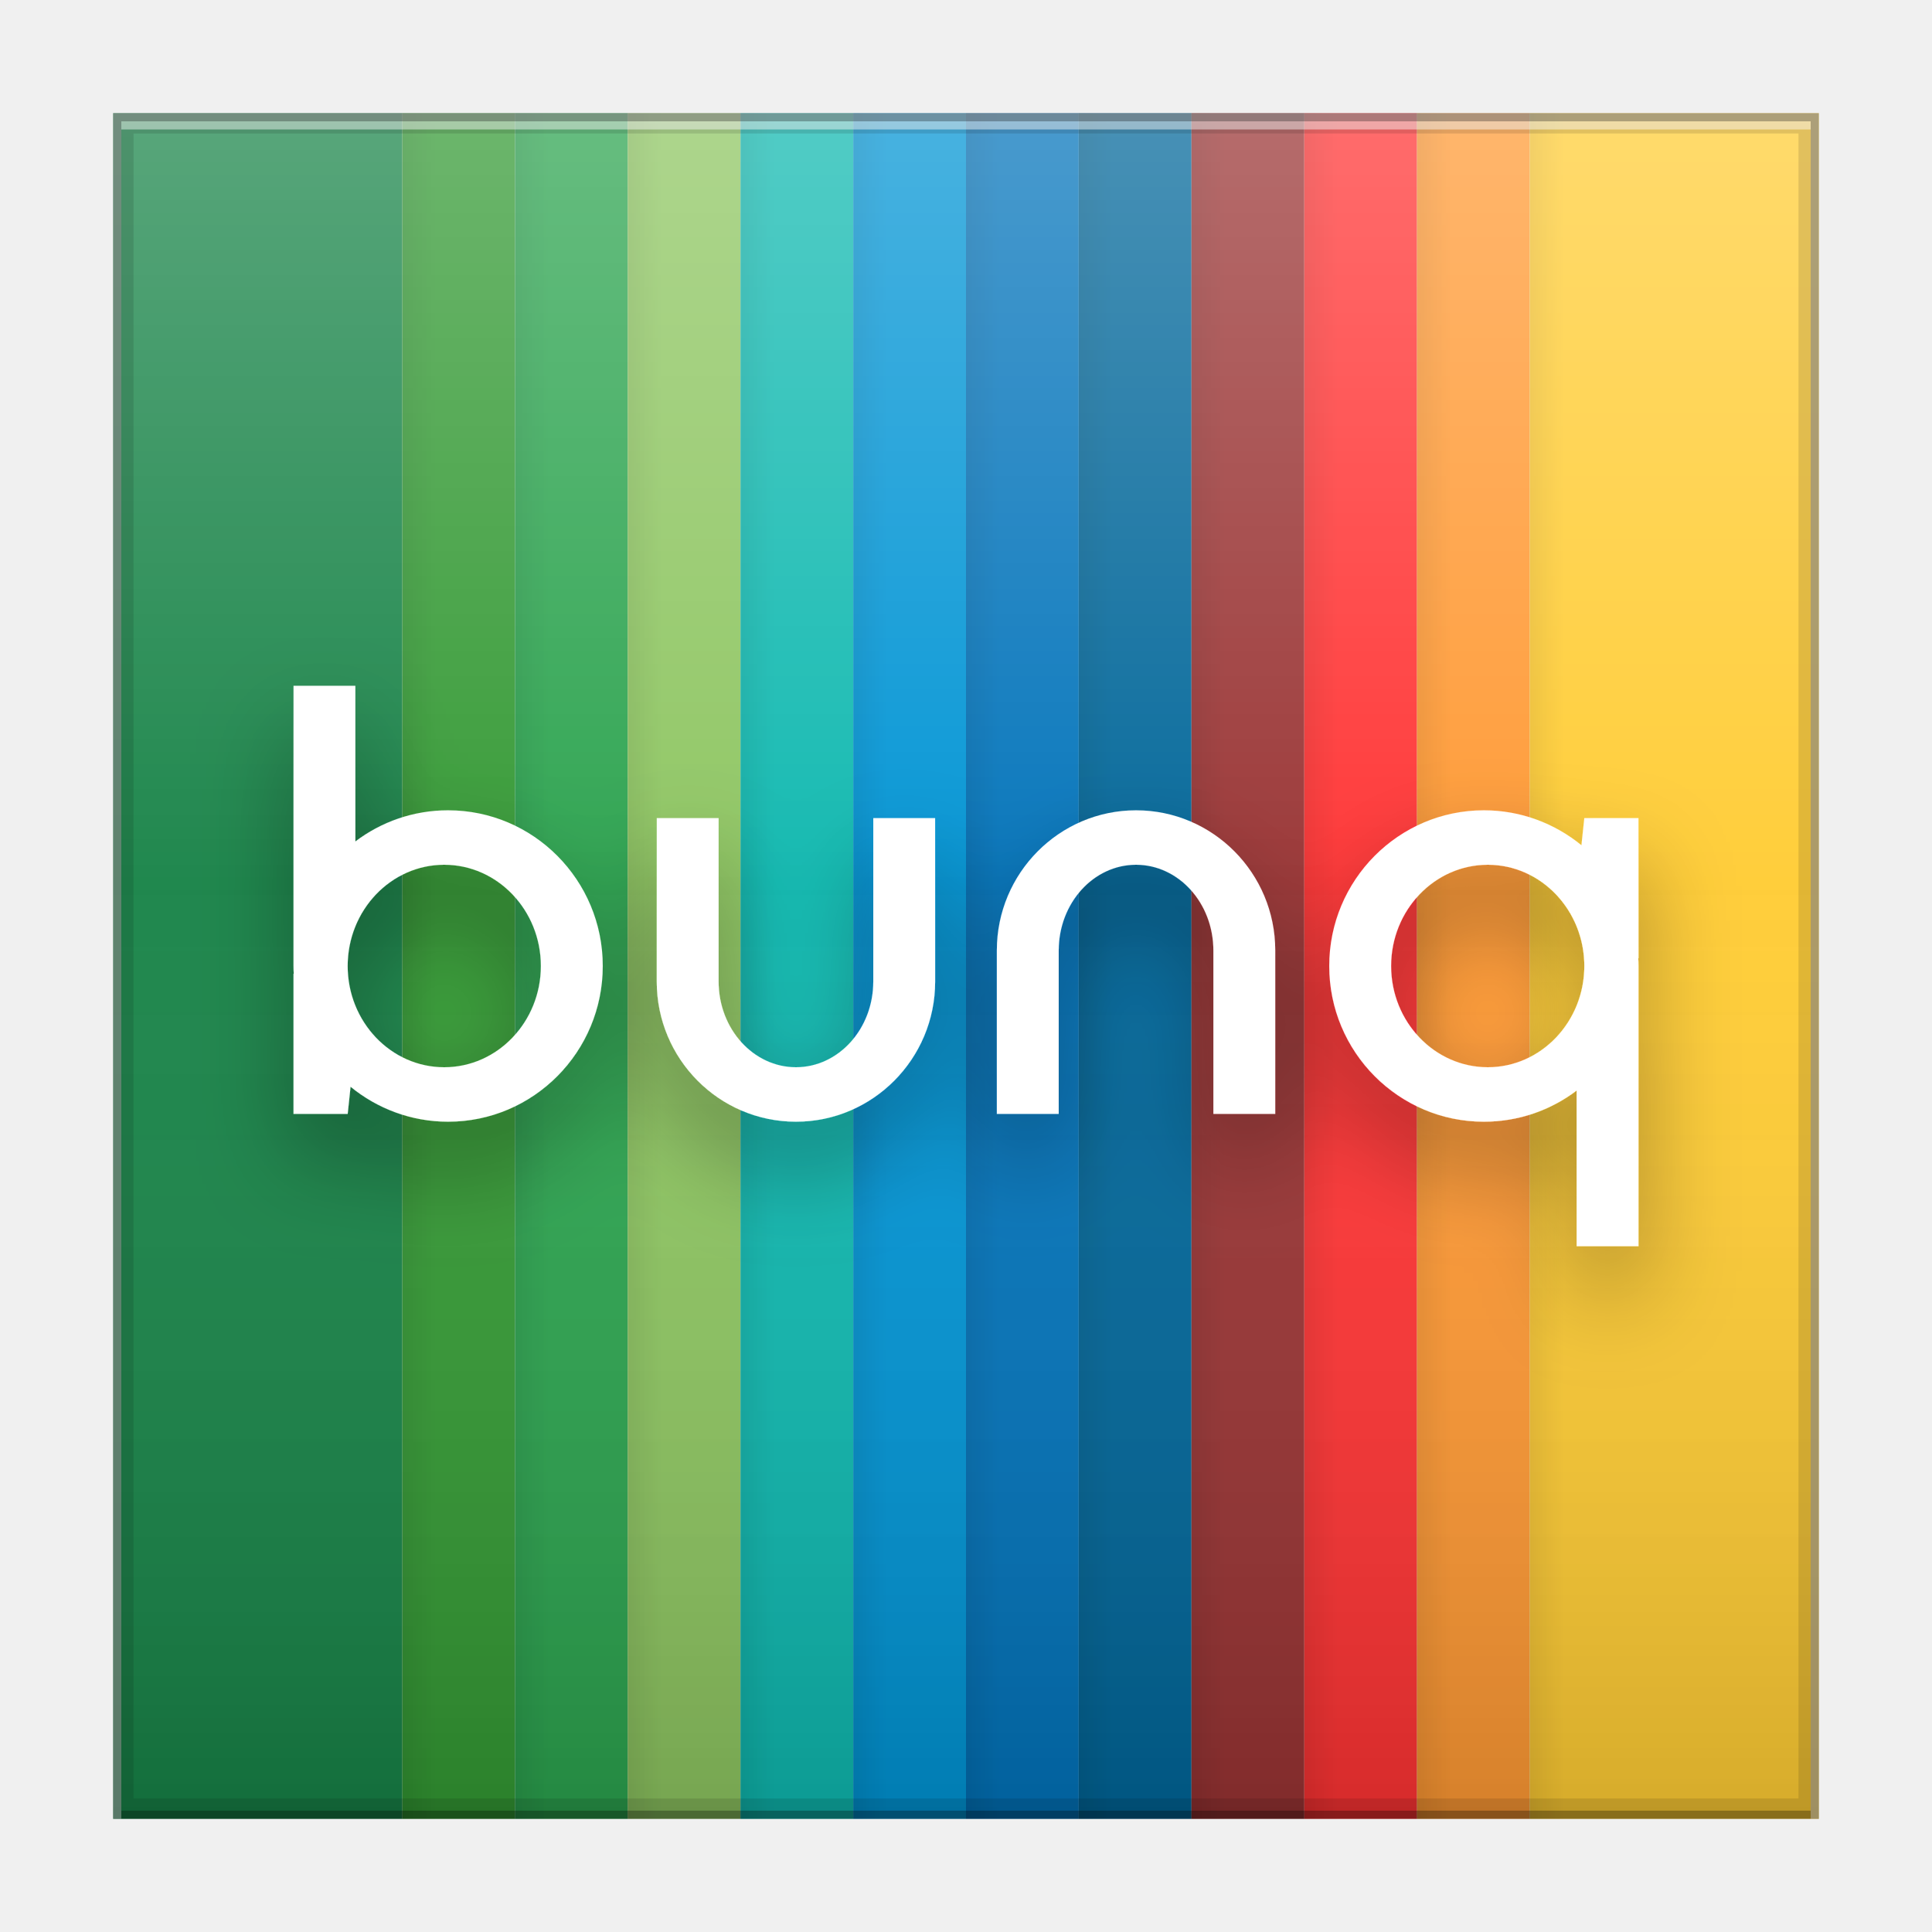
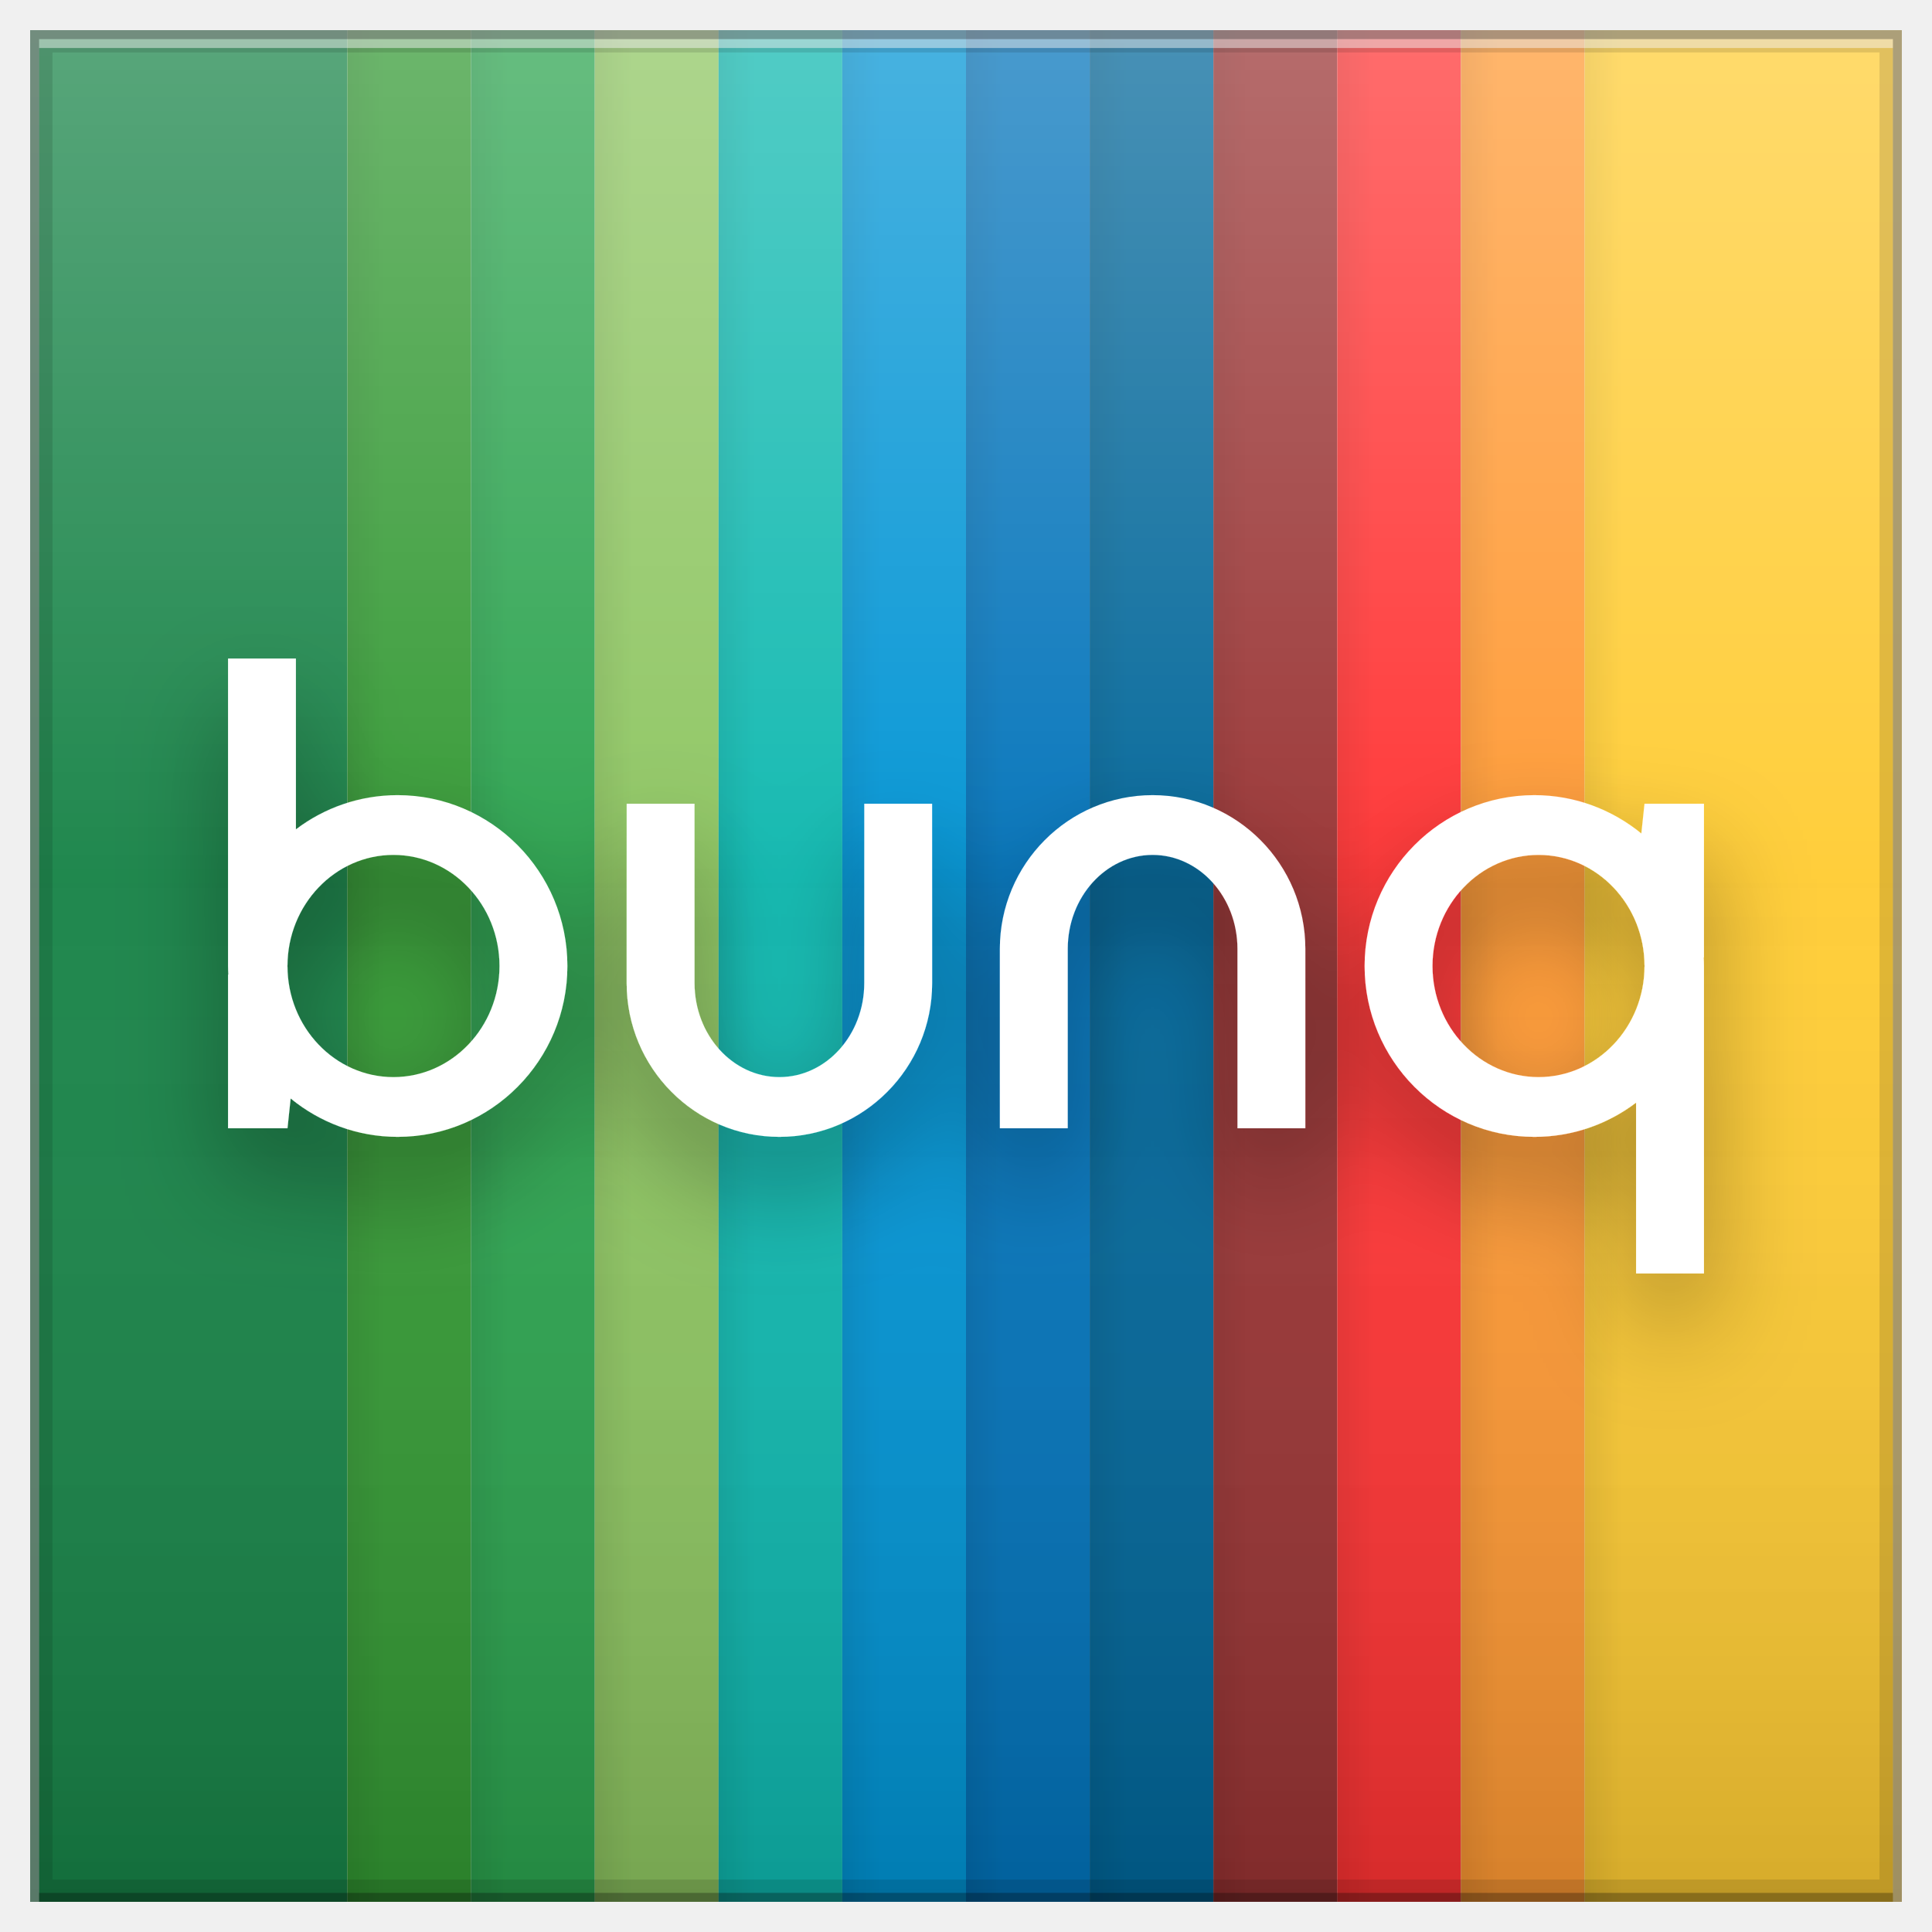
<svg xmlns="http://www.w3.org/2000/svg" width="256" height="256" viewBox="9.062 9.062 237.876 237.876">
-   <defs>
-     <path id="tile" d="M23 23H233V233H23Z" />
-     <clipPath id="tileClip">
-       <use href="#tile" />
-     </clipPath>
-     <linearGradient id="shade" x1="0" y1="23" x2="0" y2="233" gradientUnits="userSpaceOnUse">
-       <stop offset="0" stop-color="#FFFFFF" stop-opacity="0.28" />
-       <stop offset="0.45" stop-color="#FFFFFF" stop-opacity="0.04" />
-       <stop offset="1" stop-color="#000000" stop-opacity="0.16" />
-     </linearGradient>
-     <linearGradient id="fold" x1="0" y1="0" x2="1" y2="0">
-       <stop offset="0" stop-color="#000" stop-opacity="0.07" />
-       <stop offset="0.3" stop-color="#000" stop-opacity="0" />
-       <stop offset="1" stop-color="#000" stop-opacity="0" />
-     </linearGradient>
-     <filter id="sh" x="-20%" y="-30%" width="140%" height="160%">
-       <feDropShadow dx="0" dy="2.5" stdDeviation="2.5" flood-color="#000" flood-opacity="0.35" />
-     </filter>
-   </defs>
-   <g clip-path="url(#tileClip)">
-     <rect x="0" y="0" width="58.59" height="256" fill="#178347" />
-     <rect x="58.59" y="0" width="13.88" height="256" fill="#339933" />
-     <rect x="72.47" y="0" width="13.88" height="256" fill="#2BA34E" />
-     <rect x="86.35" y="0" width="13.89" height="256" fill="#8DC560" />
-     <rect x="100.24" y="0" width="13.88" height="256" fill="#0EB8AF" />
-     <rect x="114.12" y="0" width="13.88" height="256" fill="#0094D4" />
-     <rect x="128" y="0" width="13.88" height="256" fill="#0173BA" />
-     <rect x="141.88" y="0" width="13.88" height="256" fill="#006699" />
-     <rect x="155.76" y="0" width="13.89" height="256" fill="#993333" />
-     <rect x="169.65" y="0" width="13.88" height="256" fill="#FF3333" />
-     <rect x="183.53" y="0" width="13.88" height="256" fill="#FF9933" />
-     <rect x="197.41" y="0" width="58.59" height="256" fill="#FFCC33" />
-     <g fill="url(#fold)">
-       <rect x="58.59" y="0" width="13.88" height="256" />
-       <rect x="72.47" y="0" width="13.88" height="256" />
-       <rect x="86.35" y="0" width="13.89" height="256" />
-       <rect x="100.24" y="0" width="13.88" height="256" />
-       <rect x="114.12" y="0" width="13.88" height="256" />
-       <rect x="128" y="0" width="13.88" height="256" />
-       <rect x="141.88" y="0" width="13.88" height="256" />
-       <rect x="155.76" y="0" width="13.89" height="256" />
-       <rect x="169.65" y="0" width="13.88" height="256" />
-       <rect x="183.53" y="0" width="13.88" height="256" />
-       <rect x="197.41" y="0" width="13.88" height="256" />
+   <g transform="translate(128 128) scale(1.09735) translate(-128 -128)">
+     <defs>
+       <path id="tile" d="M23 23H233V233H23Z" />
+       <clipPath id="tileClip">
+         <use href="#tile" />
+       </clipPath>
+       <linearGradient id="shade" x1="0" y1="23" x2="0" y2="233" gradientUnits="userSpaceOnUse">
+         <stop offset="0" stop-color="#FFFFFF" stop-opacity="0.28" />
+         <stop offset="0.45" stop-color="#FFFFFF" stop-opacity="0.04" />
+         <stop offset="1" stop-color="#000000" stop-opacity="0.16" />
+       </linearGradient>
+       <linearGradient id="fold" x1="0" y1="0" x2="1" y2="0">
+         <stop offset="0" stop-color="#000" stop-opacity="0.07" />
+         <stop offset="0.3" stop-color="#000" stop-opacity="0" />
+         <stop offset="1" stop-color="#000" stop-opacity="0" />
+       </linearGradient>
+       <filter id="sh" x="-20%" y="-30%" width="140%" height="160%">
+         <feDropShadow dx="0" dy="2.5" stdDeviation="2.5" flood-color="#000" flood-opacity="0.35" />
+       </filter>
+     </defs>
+     <g clip-path="url(#tileClip)">
+       <rect x="0" y="0" width="58.59" height="256" fill="#178347" />
+       <rect x="58.59" y="0" width="13.88" height="256" fill="#339933" />
+       <rect x="72.47" y="0" width="13.88" height="256" fill="#2BA34E" />
+       <rect x="86.35" y="0" width="13.89" height="256" fill="#8DC560" />
+       <rect x="100.24" y="0" width="13.88" height="256" fill="#0EB8AF" />
+       <rect x="114.12" y="0" width="13.88" height="256" fill="#0094D4" />
+       <rect x="128" y="0" width="13.88" height="256" fill="#0173BA" />
+       <rect x="141.88" y="0" width="13.88" height="256" fill="#006699" />
+       <rect x="155.76" y="0" width="13.89" height="256" fill="#993333" />
+       <rect x="169.65" y="0" width="13.88" height="256" fill="#FF3333" />
+       <rect x="183.53" y="0" width="13.88" height="256" fill="#FF9933" />
+       <rect x="197.41" y="0" width="58.59" height="256" fill="#FFCC33" />
+       <g fill="url(#fold)">
+         <rect x="58.59" y="0" width="13.88" height="256" />
+         <rect x="72.47" y="0" width="13.88" height="256" />
+         <rect x="86.35" y="0" width="13.89" height="256" />
+         <rect x="100.24" y="0" width="13.88" height="256" />
+         <rect x="114.12" y="0" width="13.88" height="256" />
+         <rect x="128" y="0" width="13.88" height="256" />
+         <rect x="141.88" y="0" width="13.88" height="256" />
+         <rect x="155.76" y="0" width="13.89" height="256" />
+         <rect x="169.65" y="0" width="13.88" height="256" />
+         <rect x="183.53" y="0" width="13.88" height="256" />
+         <rect x="197.41" y="0" width="13.88" height="256" />
+       </g>
+       <rect x="0" y="0" width="256" height="256" fill="url(#shade)" />
    </g>
-     <rect x="0" y="0" width="256" height="256" fill="url(#shade)" />
-   </g>
-   <g transform="translate(3.8 3.8) scale(2.3)" fill="#FFFFFF" filter="url(#sh)">
-     <path d="m49.037,46.083 l3.311,0 0,8.752c0,4.135 -3.343,7.5 -7.451,7.5 -4.114,0 -7.451,-3.365 -7.451,-7.5l0,-8.752 3.311,0 0,8.752c0,2.53 1.858,4.585 4.14,4.585 2.282,0 4.14,-2.054 4.14,-4.585l0,-8.752z" />
-     <path d="m67.243,61.917 l3.311,0 0,-8.752c0,-4.135 -3.336,-7.5 -7.451,-7.5 -4.108,0 -7.451,3.365 -7.451,7.5l0,8.752 3.311,0 0,-8.752c0,-2.530 1.858,-4.585 4.14,-4.585 2.282,0 4.14,2.054 4.14,4.585l0,8.752z" />
-     <path d="m20.899,61.917 l-2.899,0 0,-7.5 0.013,0C18.006,54.28 18,54.137 18,54L18,39l3.311,0 0,8.335c1.382,-1.05 3.105,-1.67 4.963,-1.67 4.571,0 8.28,3.737 8.28,8.335 0,4.598 -3.709,8.335 -8.28,8.335 -1.974,0 -3.793,-0.704 -5.22,-1.872l-0.154,1.454zM26.068,48.58c-2.854,0 -5.169,2.433 -5.169,5.420 0,2.987 2.314,5.42 5.169,5.42 2.854,0 5.175,-2.433 5.175,-5.42 0,-2.987 -2.321,-5.42 -5.175,-5.42z" />
-     <path d="m87.101,46.083 l2.899,0 0,7.5 -0.013,0C89.994,53.72 90,53.863 90,54L90,69l-3.311,0 0,-8.335c-1.382,1.05 -3.105,1.67 -4.963,1.67 -4.571,0 -8.28,-3.737 -8.28,-8.335 0,-4.598 3.709,-8.335 8.28,-8.335 1.974,0 3.793,0.704 5.22,1.872l0.154,-1.454zM81.932,59.42c2.854,0 5.169,-2.433 5.169,-5.42 0,-2.987 -2.314,-5.42 -5.169,-5.42 -2.854,0 -5.175,2.433 -5.175,5.42 0,2.987 2.321,5.42 5.175,5.42z" />
-   </g>
-   <g clip-path="url(#tileClip)" fill="none">
-     <use href="#tile" stroke="#000" stroke-opacity="0.12" stroke-width="5" />
-     <use href="#tile" stroke="#FFFFFF" stroke-opacity="0.45" stroke-width="2" transform="translate(0 1)" />
-     <use href="#tile" stroke="#000" stroke-opacity="0.28" stroke-width="2" />
+     <g transform="translate(3.8 3.8) scale(2.3)" fill="#FFFFFF" filter="url(#sh)">
+       <path d="m49.037,46.083 l3.311,0 0,8.752c0,4.135 -3.343,7.5 -7.451,7.5 -4.114,0 -7.451,-3.365 -7.451,-7.5l0,-8.752 3.311,0 0,8.752c0,2.53 1.858,4.585 4.14,4.585 2.282,0 4.14,-2.054 4.14,-4.585l0,-8.752z" />
+       <path d="m67.243,61.917 l3.311,0 0,-8.752c0,-4.135 -3.336,-7.5 -7.451,-7.5 -4.108,0 -7.451,3.365 -7.451,7.5l0,8.752 3.311,0 0,-8.752c0,-2.530 1.858,-4.585 4.14,-4.585 2.282,0 4.14,2.054 4.14,4.585l0,8.752z" />
+       <path d="m20.899,61.917 l-2.899,0 0,-7.5 0.013,0C18.006,54.28 18,54.137 18,54L18,39l3.311,0 0,8.335c1.382,-1.05 3.105,-1.67 4.963,-1.67 4.571,0 8.28,3.737 8.28,8.335 0,4.598 -3.709,8.335 -8.28,8.335 -1.974,0 -3.793,-0.704 -5.22,-1.872l-0.154,1.454zM26.068,48.58c-2.854,0 -5.169,2.433 -5.169,5.420 0,2.987 2.314,5.42 5.169,5.42 2.854,0 5.175,-2.433 5.175,-5.42 0,-2.987 -2.321,-5.42 -5.175,-5.42z" />
+       <path d="m87.101,46.083 l2.899,0 0,7.5 -0.013,0C89.994,53.72 90,53.863 90,54L90,69l-3.311,0 0,-8.335c-1.382,1.05 -3.105,1.67 -4.963,1.67 -4.571,0 -8.28,-3.737 -8.28,-8.335 0,-4.598 3.709,-8.335 8.28,-8.335 1.974,0 3.793,0.704 5.22,1.872l0.154,-1.454zM81.932,59.42c2.854,0 5.169,-2.433 5.169,-5.42 0,-2.987 -2.314,-5.42 -5.169,-5.42 -2.854,0 -5.175,2.433 -5.175,5.42 0,2.987 2.321,5.42 5.175,5.42z" />
+     </g>
+     <g clip-path="url(#tileClip)" fill="none">
+       <use href="#tile" stroke="#000" stroke-opacity="0.12" stroke-width="5" />
+       <use href="#tile" stroke="#FFFFFF" stroke-opacity="0.45" stroke-width="2" transform="translate(0 1)" />
+       <use href="#tile" stroke="#000" stroke-opacity="0.28" stroke-width="2" />
+     </g>
  </g>
</svg>
